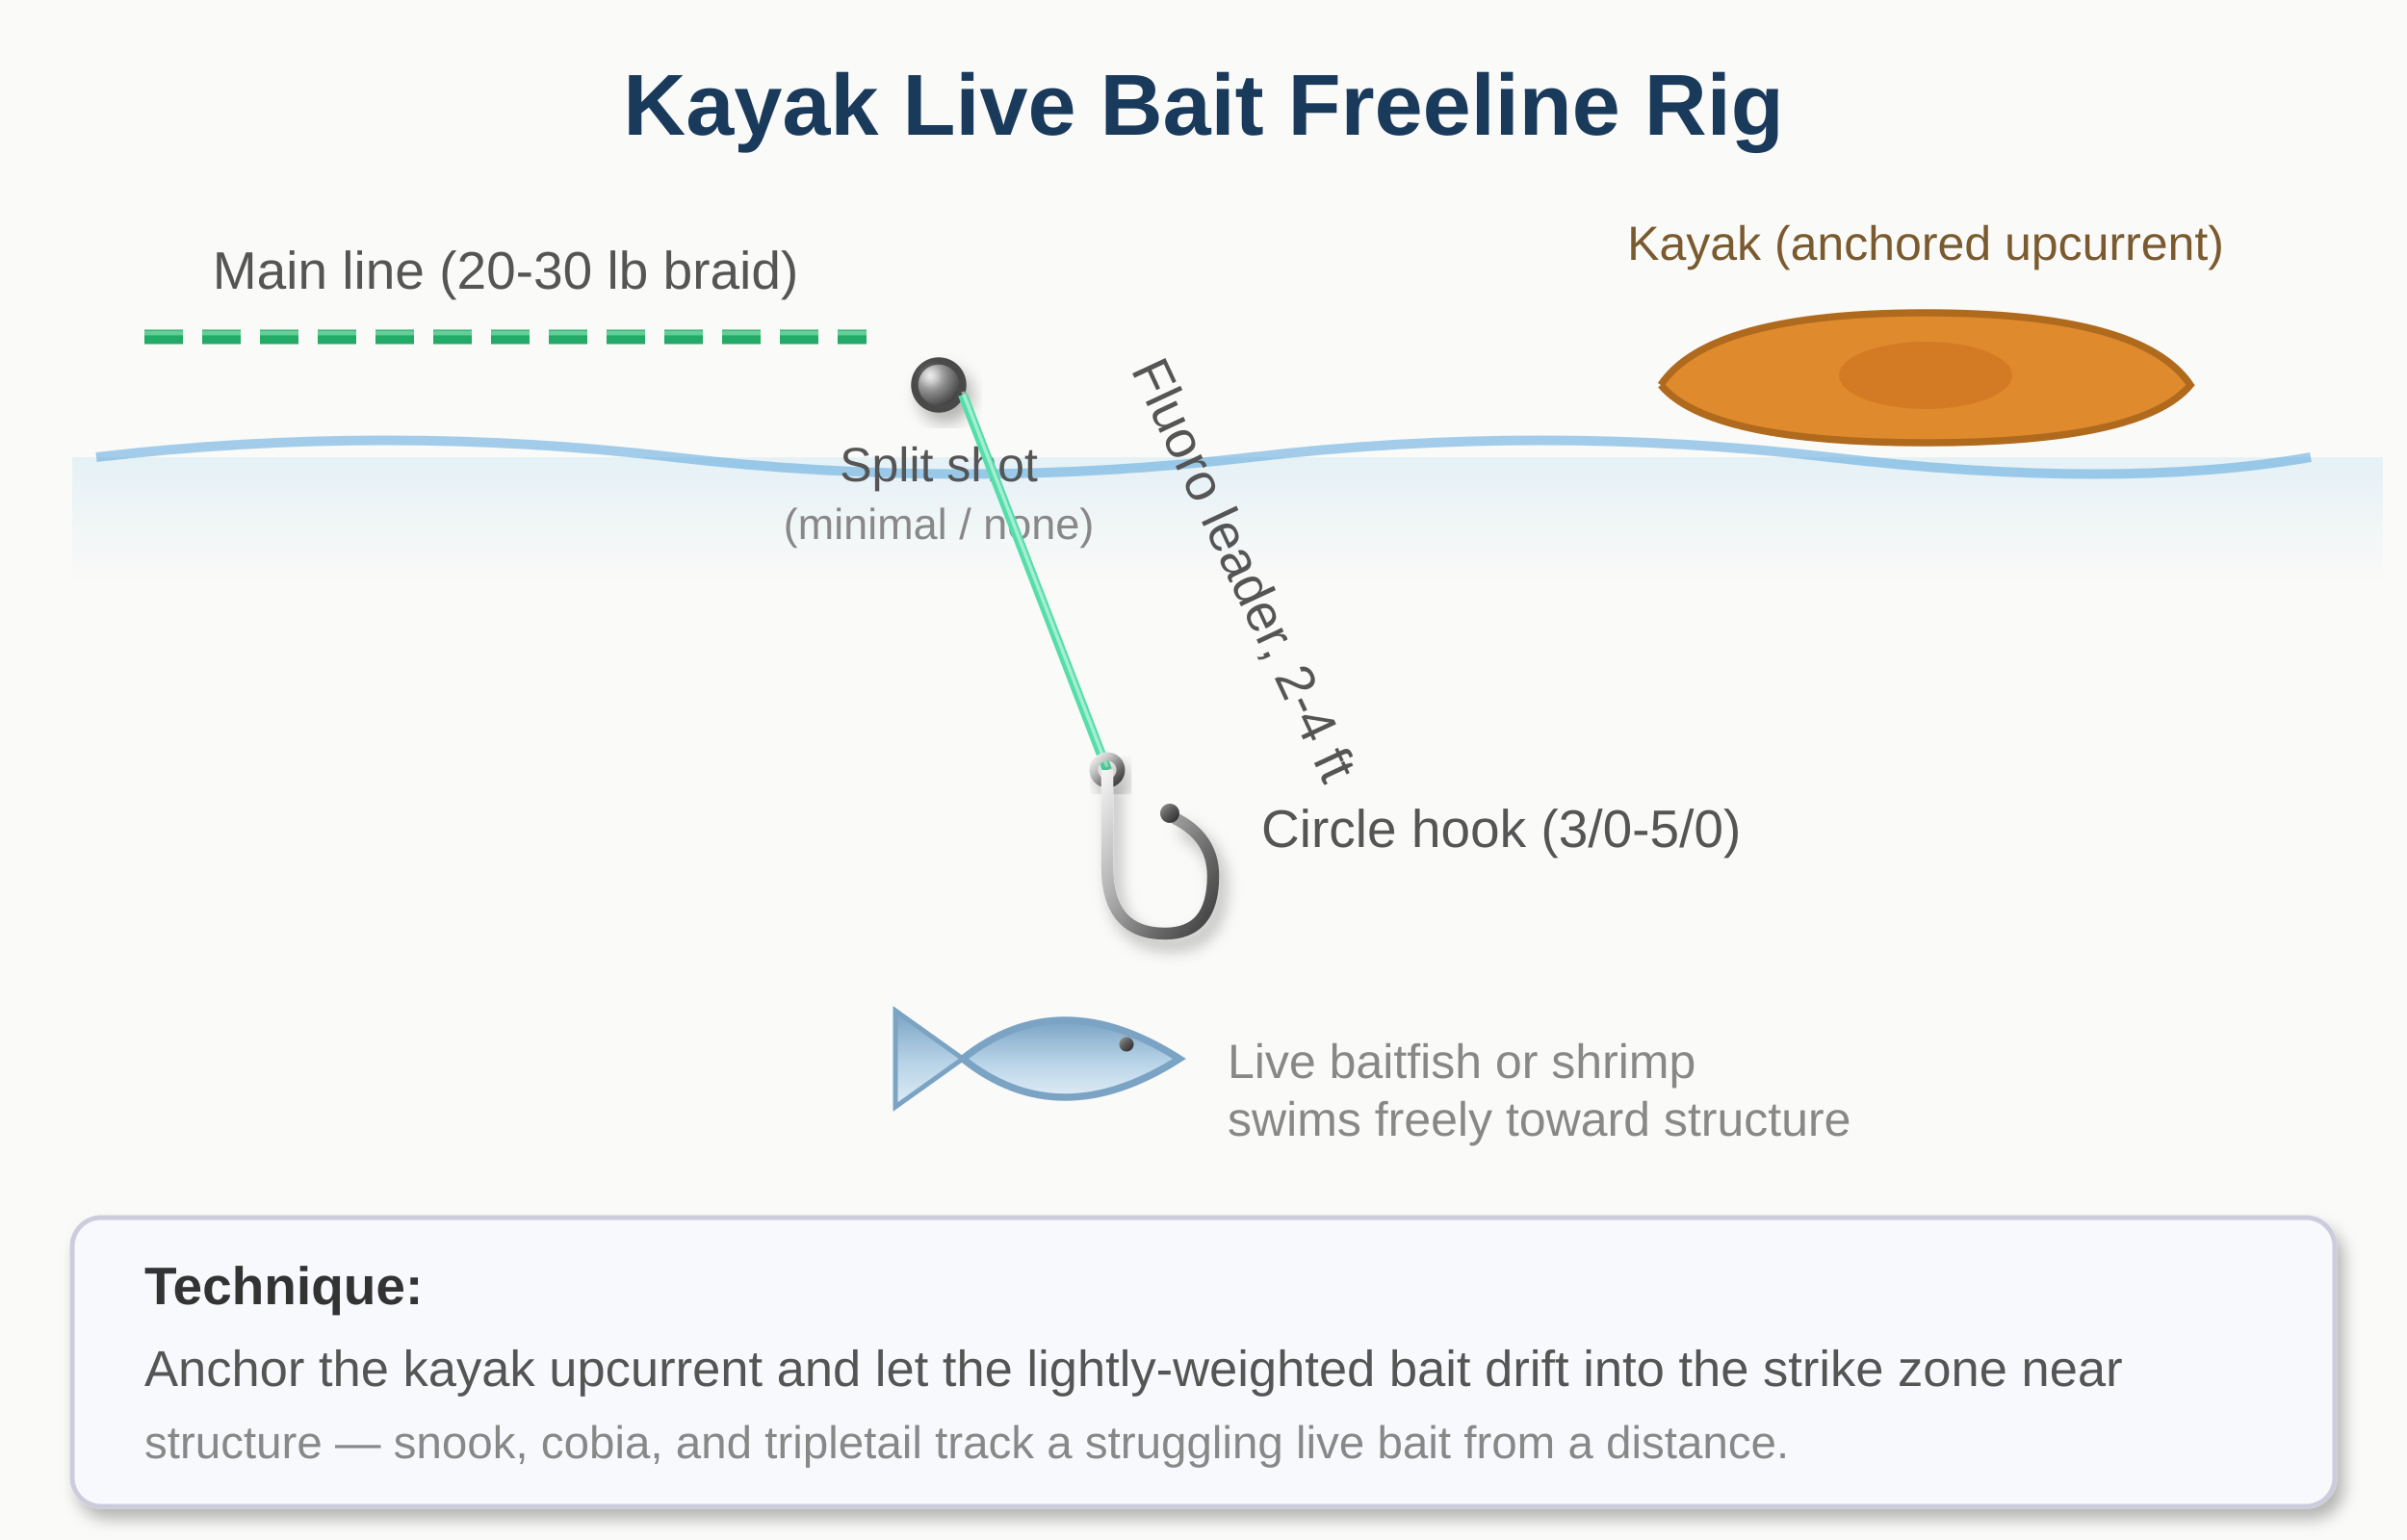
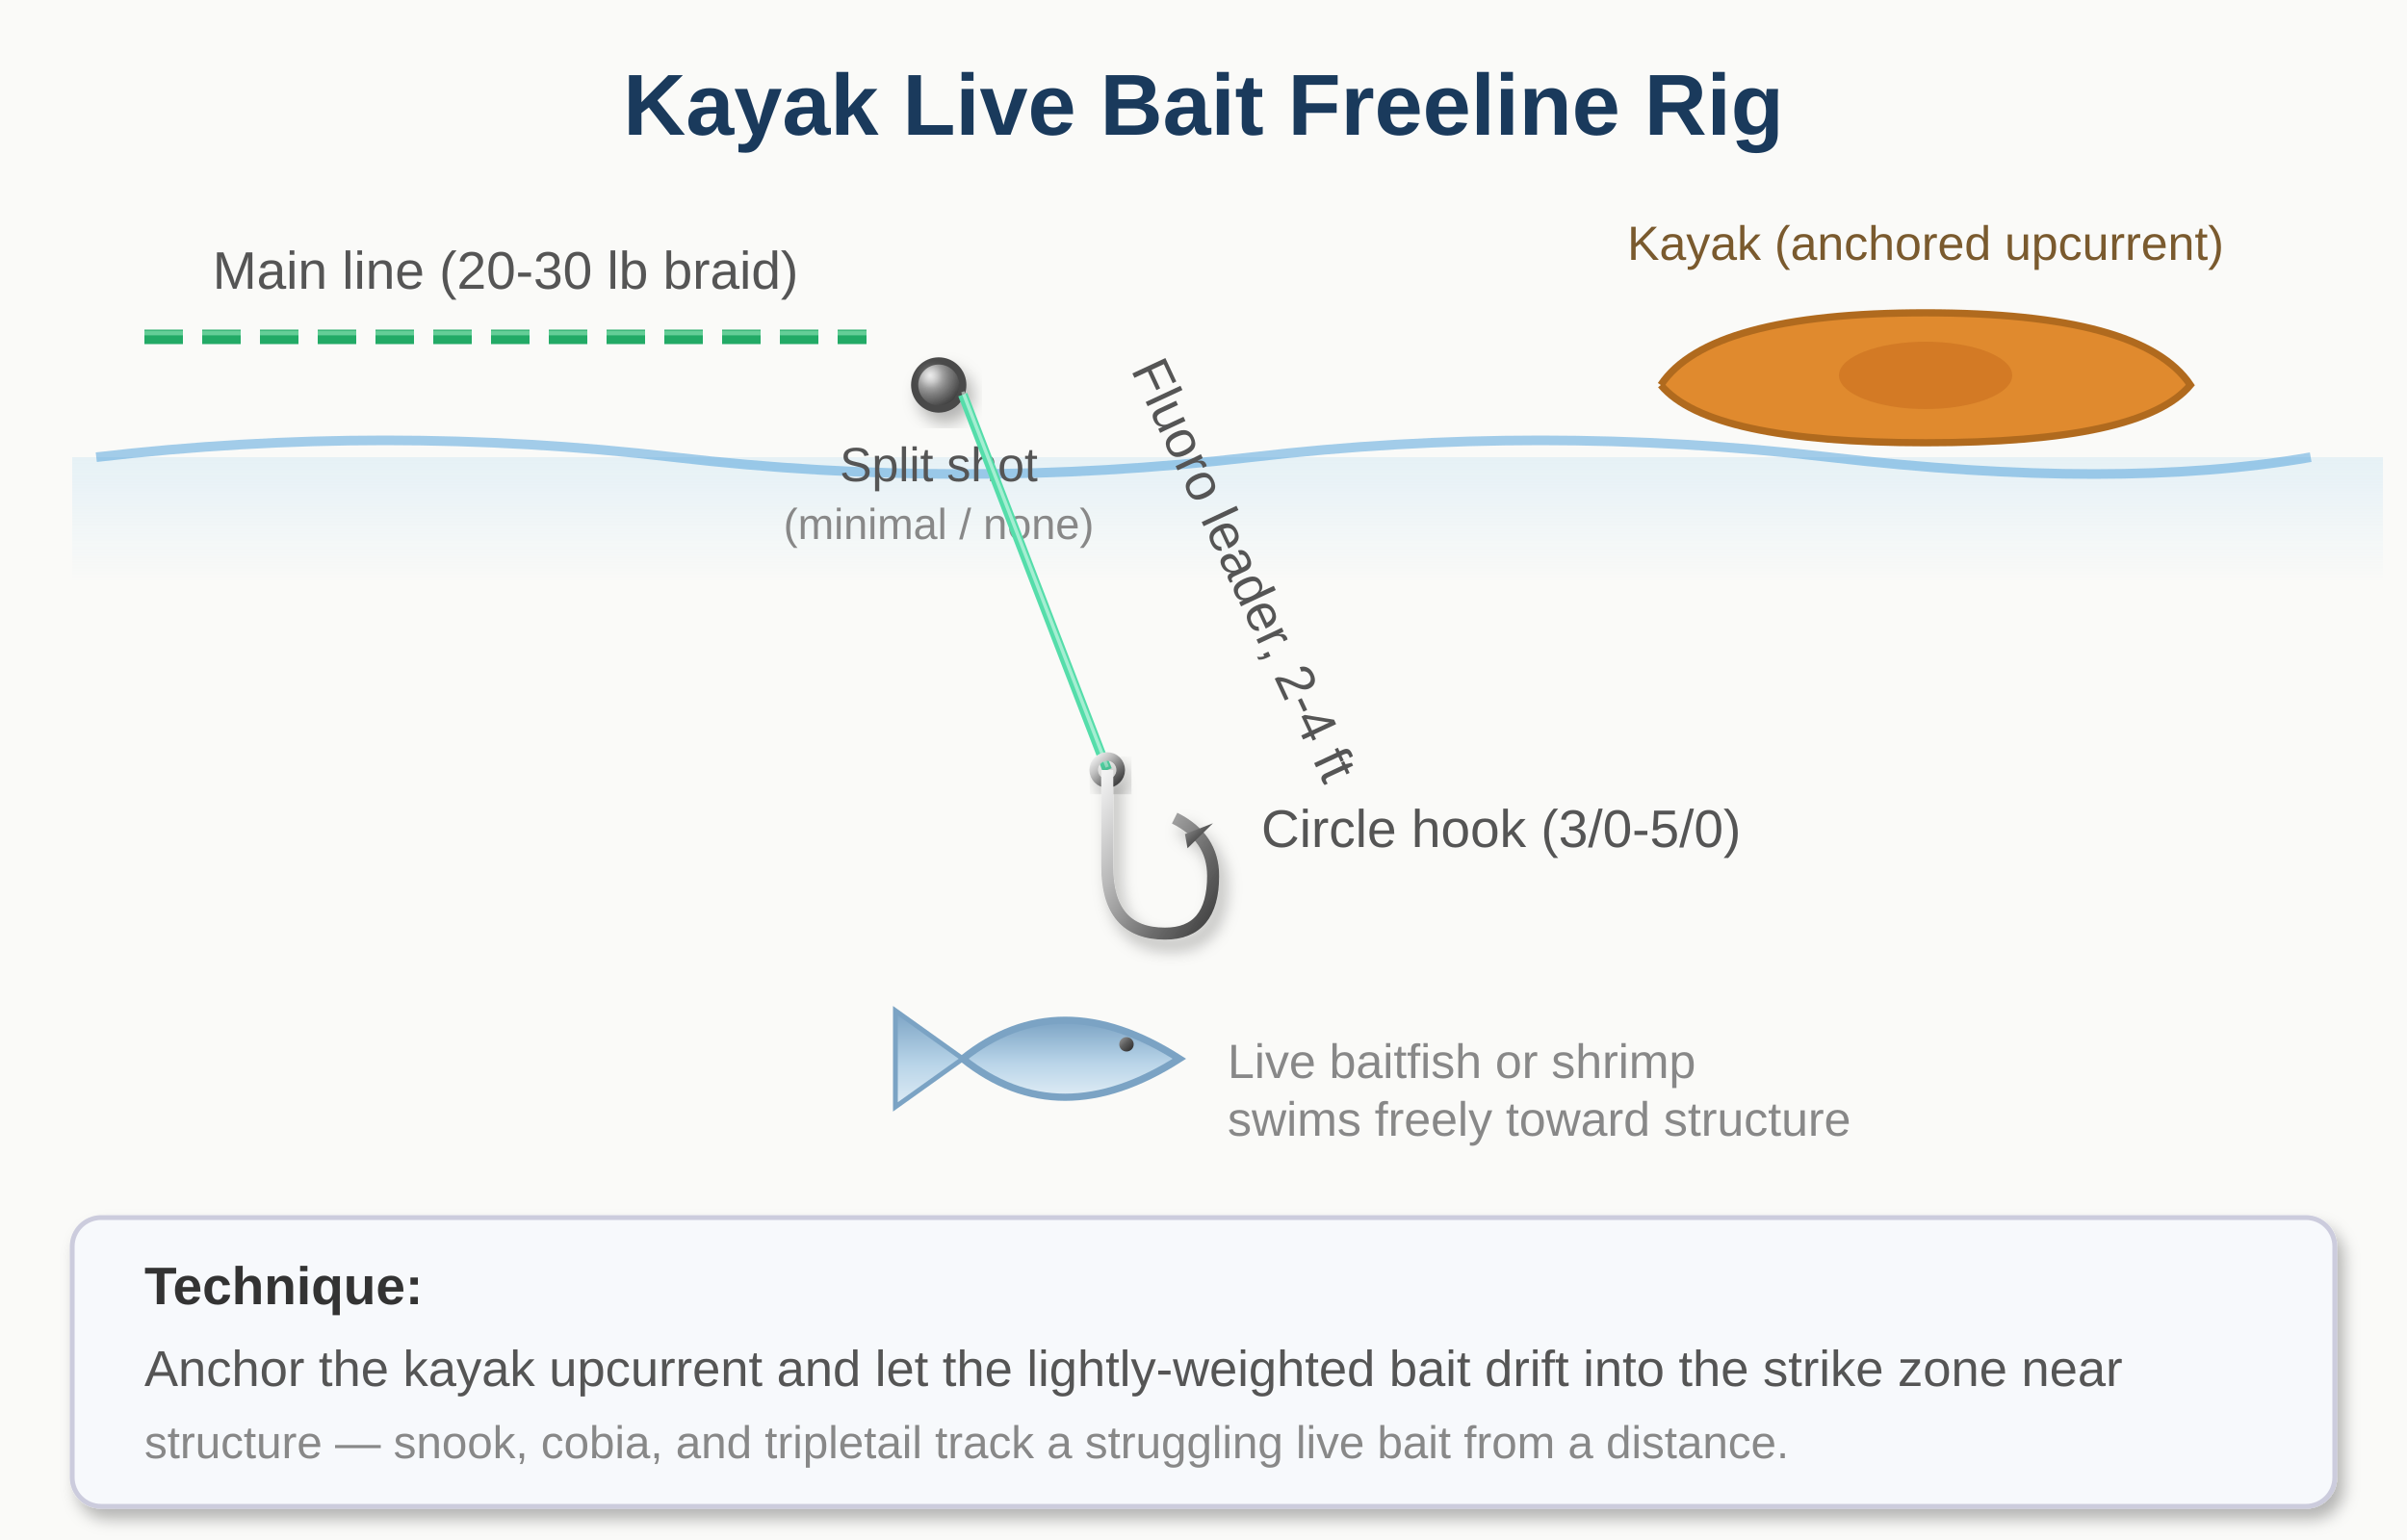
<svg xmlns="http://www.w3.org/2000/svg" viewBox="0 0 500 320" font-family="Arial, sans-serif">
  <rect x="0" y="0" width="500" height="320" fill="#FAFAF8" />
  <defs>
    <linearGradient id="waterTint" x1="0" y1="0" x2="0" y2="1">
      <stop offset="0%" stop-color="#bfe0f2" stop-opacity="0.35" />
      <stop offset="100%" stop-color="#bfe0f2" stop-opacity="0" />
    </linearGradient>
  </defs>
  <defs>
    <linearGradient id="fishGrad_b8d4e8" x1="0%" y1="0%" x2="0%" y2="100%">
      <stop offset="0%" stop-color="#7ba3c4" />
      <stop offset="55%" stop-color="#b8d4e8" />
      <stop offset="100%" stop-color="#dfecf5" />
    </linearGradient>
  </defs>
  <defs>
    <radialGradient id="baitGrad" cx="35%" cy="30%" r="75%">
      <stop offset="0%" stop-color="#ffe4c4" />
      <stop offset="45%" stop-color="#e8b48a" />
      <stop offset="100%" stop-color="#b5794a" />
    </radialGradient>
    <filter id="glossBlur" x="-60%" y="-60%" width="220%" height="220%">
      <feGaussianBlur stdDeviation="1.1" />
    </filter>
  </defs>
  <defs>
    <linearGradient id="steelGrad" x1="0%" y1="0%" x2="100%" y2="100%">
      <stop offset="0%" stop-color="#f2f2f2" />
      <stop offset="35%" stop-color="#b8b8b8" />
      <stop offset="70%" stop-color="#6e6e6e" />
      <stop offset="100%" stop-color="#3d3d3d" />
    </linearGradient>
    <linearGradient id="steelGradDark" x1="0%" y1="0%" x2="100%" y2="100%">
      <stop offset="0%" stop-color="#9a9a9a" />
      <stop offset="45%" stop-color="#5c5c5c" />
      <stop offset="100%" stop-color="#242424" />
    </linearGradient>
    <radialGradient id="leadGrad" cx="32%" cy="30%" r="75%">
      <stop offset="0%" stop-color="#e2e2e2" />
      <stop offset="35%" stop-color="#9a9a9a" />
      <stop offset="75%" stop-color="#5c5c5c" />
      <stop offset="100%" stop-color="#333333" />
    </radialGradient>
    <filter id="softShadow" x="-40%" y="-40%" width="180%" height="180%">
      <feDropShadow dx="1.4" dy="2.2" stdDeviation="1.6" flood-color="#000000" flood-opacity="0.28" />
    </filter>
  </defs>
  <text x="250" y="28" text-anchor="middle" font-size="18" font-weight="bold" fill="#1a3a5c">Kayak Live Bait Freeline Rig</text>
  <rect x="15" y="95" width="480" height="26" fill="url(#waterTint)" />
  <path d="M20 95 Q80 88 140 95 Q200 102 260 95 Q320 88 380 95 Q440 102 480 95" fill="none" stroke="#4a9eda" stroke-width="2" opacity="0.5" />
  <g transform="translate(345, 60)">
    <path d="M0 20 Q10 5 55 5 Q100 5 110 20 Q100 32 55 32 Q10 32 0 20" fill="#e08a2e" stroke="#b06a1e" stroke-width="1.5" />
    <ellipse cx="55" cy="18" rx="18" ry="7" fill="#c9701f" opacity="0.6" />
    <text x="55" y="-6" text-anchor="middle" font-size="10" fill="#7a5a2e">Kayak (anchored upcurrent)</text>
  </g>
  <line x1="30" y1="70" x2="180" y2="70" stroke="#2a6" stroke-width="3" stroke-dasharray="8,4" />
  <line x1="30" y1="69.2" x2="180" y2="69.2" stroke="#8fe6b8" stroke-width="0.96" stroke-dasharray="8,4" opacity="0.6" />
  <text x="105" y="60" text-anchor="middle" font-size="11" fill="#555">Main line (20-30 lb braid)</text>
  <circle cx="195" cy="80" r="5" fill="url(#leadGrad)" stroke="#4a4a4a" stroke-width="1.5" filter="url(#softShadow)" />
  <ellipse cx="193.4" cy="78.2" rx="1.6" ry="1.6" fill="#ffffff" opacity="0.5" filter="url(#glossBlur)" />
  <text x="195" y="100" text-anchor="middle" font-size="10" fill="#555">Split shot</text>
  <text x="195" y="112" text-anchor="middle" font-size="9" fill="#888">(minimal / none)</text>
  <line x1="200" y1="82" x2="230" y2="160" stroke="#5da" stroke-width="2" />
  <line x1="200" y1="81.4" x2="230" y2="159.4" stroke="#e8fbf3" stroke-width="0.70" opacity="0.55" />
  <text x="255" y="120" text-anchor="middle" font-size="11" fill="#555" transform="rotate(65, 255, 120)">Fluoro leader, 2-4 ft</text>
  <g transform="translate(222, 160)">
    <circle cx="8" cy="0" r="2.8" fill="none" stroke="url(#steelGrad)" stroke-width="1.8" filter="url(#softShadow)" />
    <path d="M8 0 L8 20 Q8 34 20 34 Q30 34 30 22 Q30 14 22 10" fill="none" stroke="url(#steelGrad)" stroke-width="2.5" filter="url(#softShadow)" />
-     <circle cx="21" cy="9" r="2" fill="url(#steelGradDark)" />
+     <path d="M24.15 13.31 L29.96 11.07 L24.68 16.26 Z" fill="url(#steelGradDark)" />
    <text x="40" y="16" font-size="11" fill="#555">Circle hook (3/0-5/0)</text>
  </g>
  <g transform="translate(200, 210)">
    <path d="M0 10 Q20 -6 45 10 Q20 26 0 10" fill="url(#fishGrad_b8d4e8)" stroke="#7ba3c4" stroke-width="1.5" />
    <path d="M0 10 L-14 0 L-14 20 Z" fill="url(#fishGrad_b8d4e8)" stroke="#7ba3c4" stroke-width="1" />
    <circle cx="34" cy="7" r="1.5" fill="url(#steelGradDark)" />
    <text x="55" y="14" font-size="10" fill="#888">Live baitfish or shrimp</text>
    <text x="55" y="26" font-size="10" fill="#888">swims freely toward structure</text>
  </g>
  <rect x="15" y="253" width="470" height="60" rx="6" fill="#f7f9fc" stroke="#ccd" stroke-width="1" filter="url(#softShadow)" />
  <text x="30" y="271" font-size="11" fill="#333" font-weight="bold">Technique:</text>
  <text x="30" y="288" font-size="10.5" fill="#555">Anchor the kayak upcurrent and let the lightly-weighted bait drift into the strike zone near</text>
  <text x="30" y="303" font-size="9.5" fill="#888">structure — snook, cobia, and tripletail track a struggling live bait from a distance.</text>
</svg>
